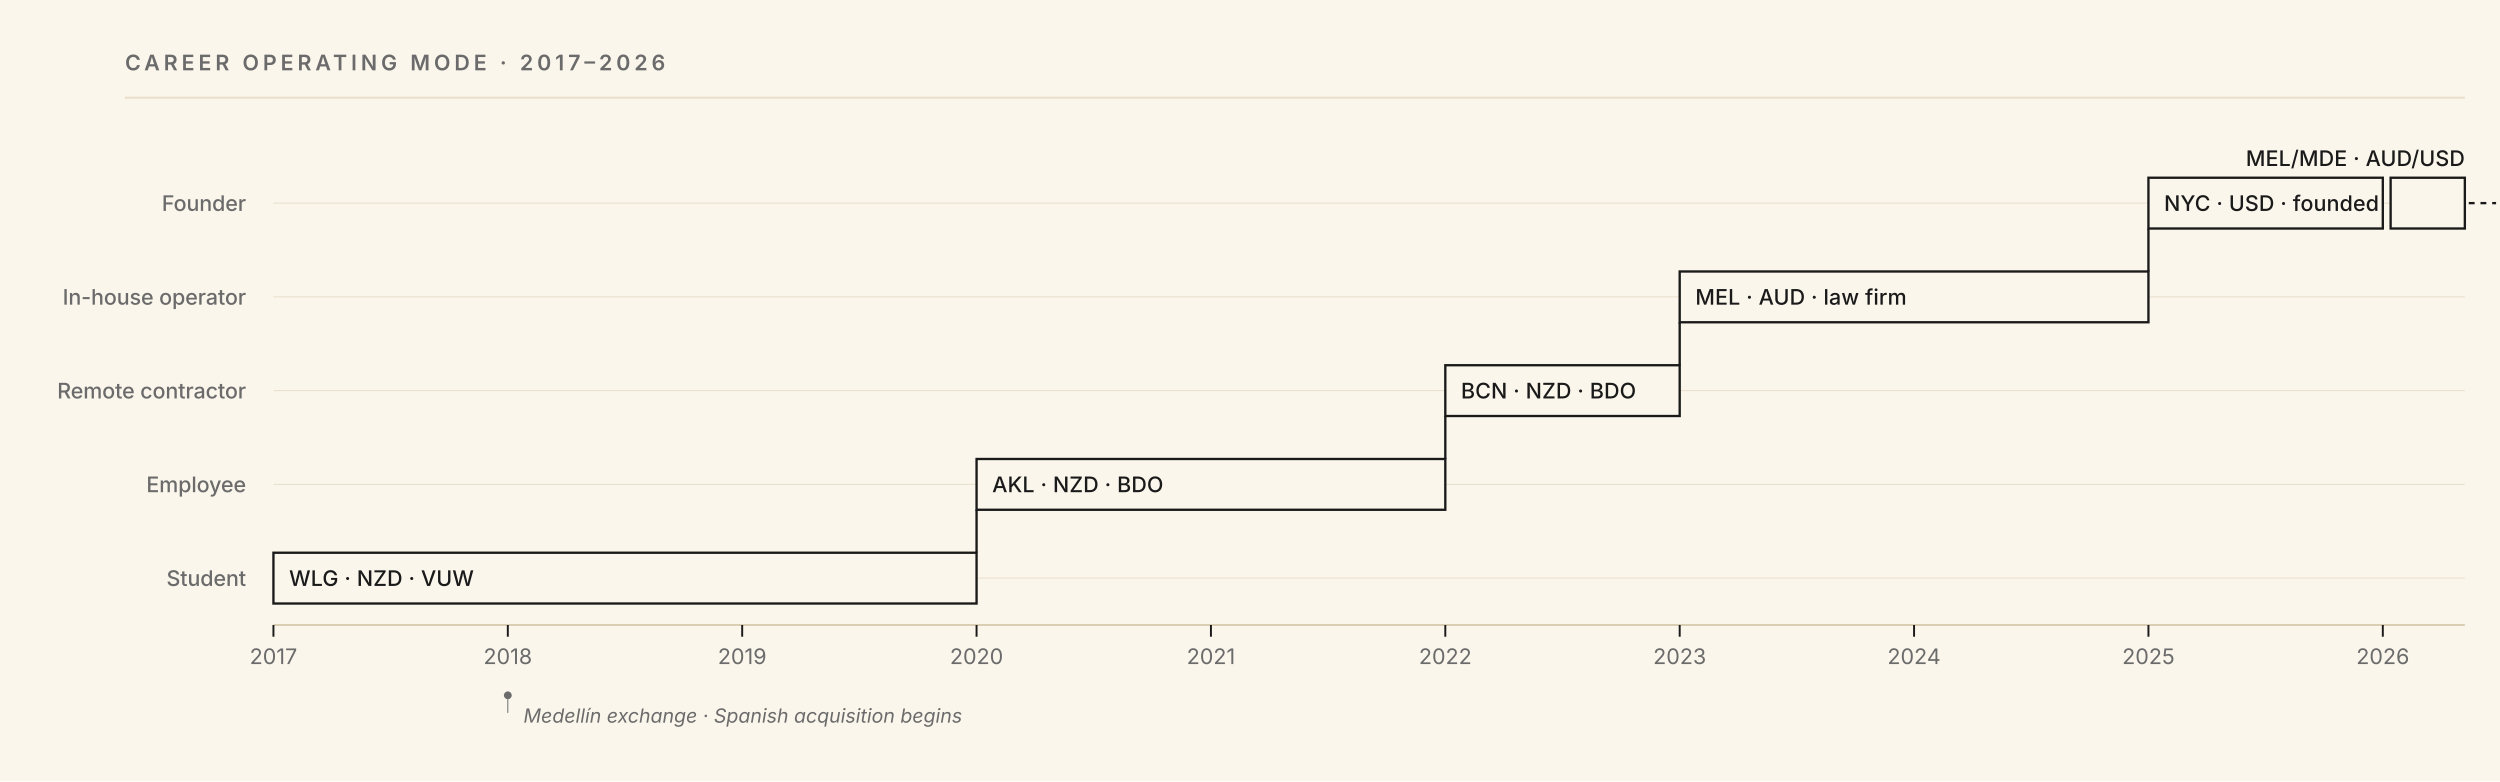
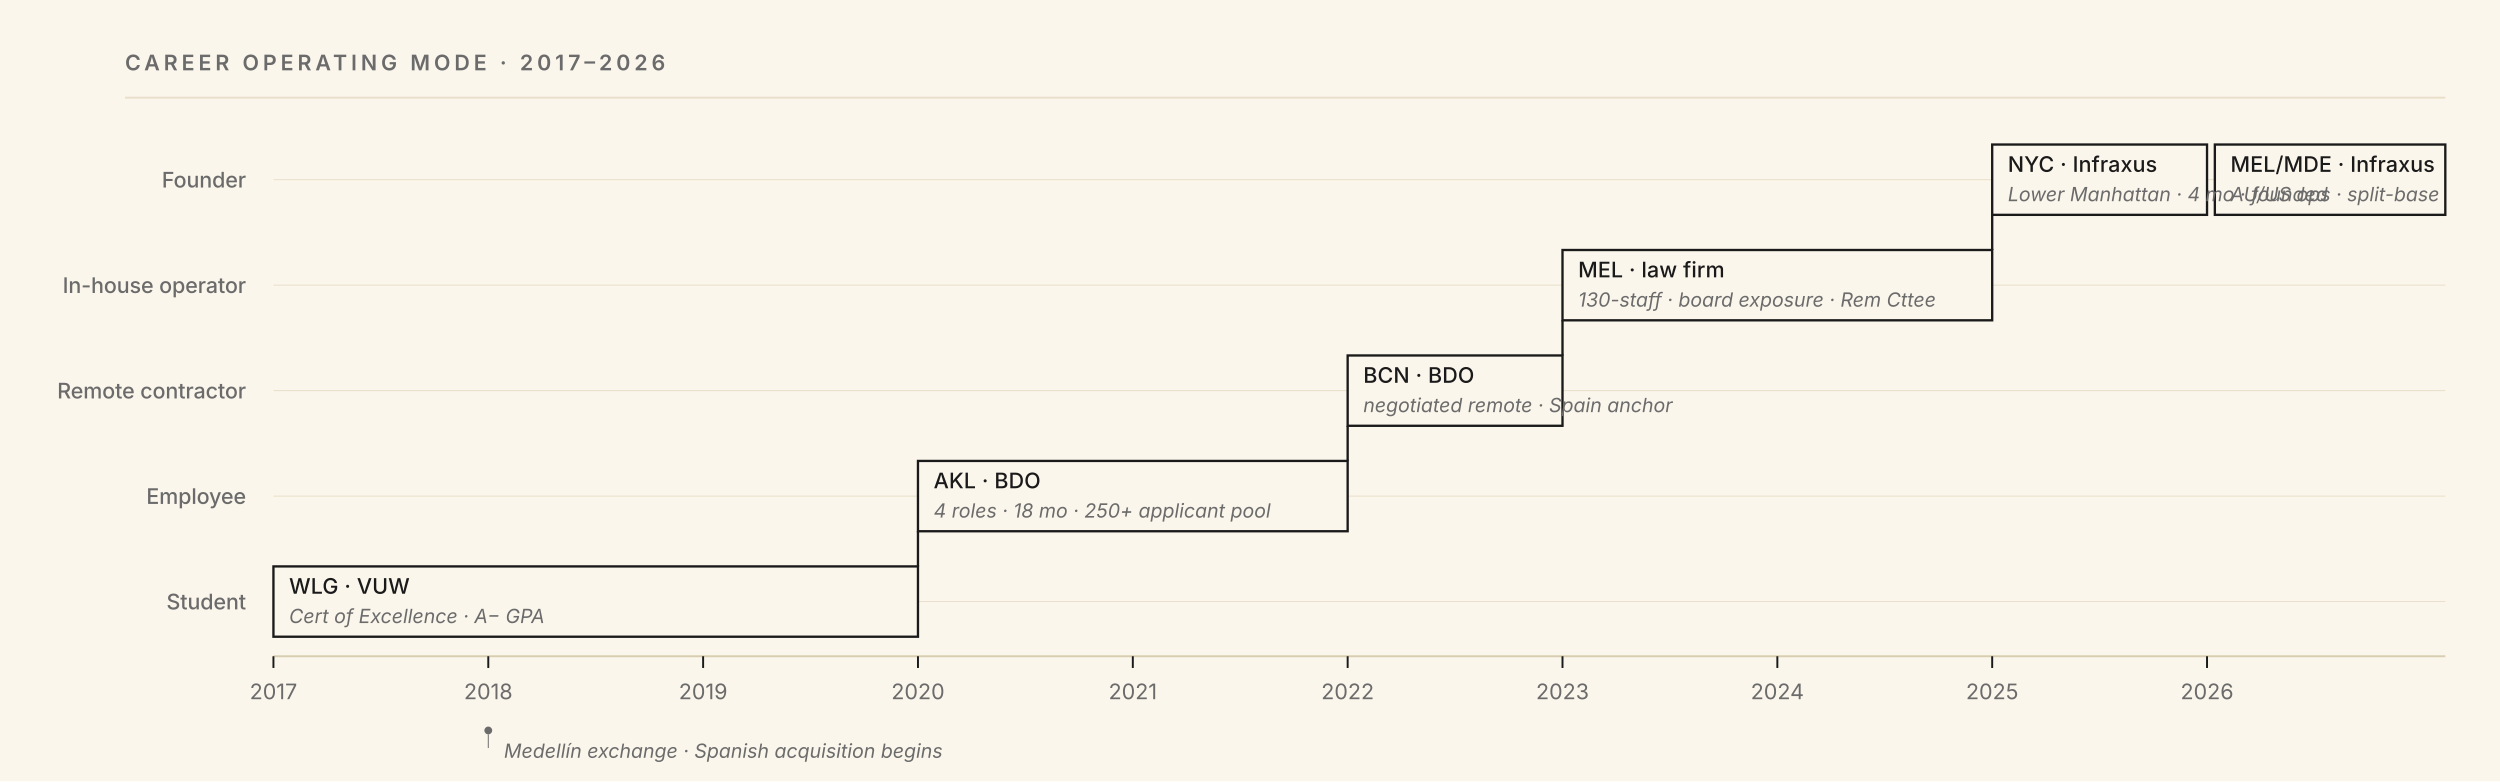
<svg xmlns="http://www.w3.org/2000/svg" viewBox="0 0 1280 400" preserveAspectRatio="xMidYMid meet" role="img" aria-label="Career operating-mode diagram showing six eras from 2017 to 2026, progressing from student to employee to remote contractor to in-house operator to founder, with locations across Wellington, Auckland, Barcelona, Melbourne, New York, and Medellín.">
  <style>
-     /* Standalone styles — when this SVG is inlined into index.html,
-        these are duplicated by styles.css and the page tokens take
-        over. Kept here so the file renders correctly on its own. */
-     .cd-svg-bg   { fill: #FBF6EC; }
-     .cd-eyb      { font-family: Inter, -apple-system, sans-serif; font-size: 11px; font-weight: 600; fill: #6B6B6B; letter-spacing: 0.18em; font-feature-settings: "tnum" on, "lnum" on; }
-     .cd-eyb-rule { stroke: #E8DEC9; stroke-width: 1; fill: none; }
-     .cd-band     { stroke: #E8DEC9; stroke-width: 0.5; fill: none; }
-     .cd-mode     { font-family: Inter, -apple-system, sans-serif; font-size: 11px; font-weight: 500; fill: #6B6B6B; letter-spacing: -0.005em; }
-     .cd-axis-rule{ stroke: #D9CDB1; stroke-width: 1; fill: none; }
-     .cd-tick     { stroke: #1A1A1A; stroke-width: 1; }
-     .cd-year     { font-family: Inter, -apple-system, sans-serif; font-size: 11px; font-weight: 400; fill: #6B6B6B; font-feature-settings: "tnum" on, "lnum" on; }
-     .cd-era      { stroke: #1A1A1A; stroke-width: 1.2; fill: #FBF6EC; }
-     .cd-trans    { stroke: #1A1A1A; stroke-width: 1.2; fill: none; }
-     .cd-ongoing  { stroke: #1A1A1A; stroke-width: 1.2; stroke-dasharray: 3 3; fill: none; }
-     .cd-annot    { font-family: Inter, -apple-system, sans-serif; font-size: 11px; font-weight: 500; fill: #1A1A1A; font-feature-settings: "tnum" on, "lnum" on; letter-spacing: 0.005em; }
-     .cd-mde-dot  { fill: #6B6B6B; }
+     /* Standalone styles — duplicated by styles.css when inlined.
+        Per-year width 110px, block height 36, two-line annotations. */
+     .cd-svg-bg     { fill: #FBF6EC; }
+     .cd-eyb        { font-family: Inter, -apple-system, sans-serif; font-size: 11px; font-weight: 600; fill: #6B6B6B; letter-spacing: 0.18em; font-feature-settings: "tnum" on, "lnum" on; }
+     .cd-eyb-rule   { stroke: #E8DEC9; stroke-width: 1; fill: none; }
+     .cd-band       { stroke: #E8DEC9; stroke-width: 0.5; fill: none; }
+     .cd-mode       { font-family: Inter, -apple-system, sans-serif; font-size: 11px; font-weight: 500; fill: #6B6B6B; letter-spacing: -0.005em; }
+     .cd-axis-rule  { stroke: #D9CDB1; stroke-width: 1; fill: none; }
+     .cd-tick       { stroke: #1A1A1A; stroke-width: 1; }
+     .cd-year       { font-family: Inter, -apple-system, sans-serif; font-size: 11px; font-weight: 400; fill: #6B6B6B; font-feature-settings: "tnum" on, "lnum" on; }
+     .cd-era        { stroke: #1A1A1A; stroke-width: 1.2; fill: #FBF6EC; }
+     .cd-trans      { stroke: #1A1A1A; stroke-width: 1.2; fill: none; }
+     .cd-annot      { font-family: Inter, -apple-system, sans-serif; font-size: 11px; font-weight: 500; fill: #1A1A1A; font-feature-settings: "tnum" on, "lnum" on; letter-spacing: 0.005em; }
+     .cd-annot2     { font-family: Inter, -apple-system, sans-serif; font-size: 10px; font-style: italic; fill: #6B6B6B; }
+     .cd-mde-dot    { fill: #6B6B6B; }
    .cd-mde-leader { stroke: #6B6B6B; stroke-width: 0.5; fill: none; }
-     .cd-mde-text { font-family: Inter, -apple-system, sans-serif; font-size: 10px; font-style: italic; fill: #6B6B6B; }
+     .cd-mde-text   { font-family: Inter, -apple-system, sans-serif; font-size: 10px; font-style: italic; fill: #6B6B6B; }
  </style>
  <rect class="cd-svg-bg" x="0" y="0" width="1280" height="400" />
  <text class="cd-eyb" x="64" y="36">CAREER OPERATING MODE · 2017–2026</text>
-   <line class="cd-eyb-rule" x1="64" y1="50" x2="1262" y2="50" />
-   <line class="cd-band" x1="140" y1="104" x2="1262" y2="104" />
-   <line class="cd-band" x1="140" y1="152" x2="1262" y2="152" />
-   <line class="cd-band" x1="140" y1="200" x2="1262" y2="200" />
-   <line class="cd-band" x1="140" y1="248" x2="1262" y2="248" />
-   <line class="cd-band" x1="140" y1="296" x2="1262" y2="296" />
-   <text class="cd-mode" x="126" y="108" text-anchor="end">Founder</text>
-   <text class="cd-mode" x="126" y="156" text-anchor="end">In-house operator</text>
+   <line class="cd-eyb-rule" x1="64" y1="50" x2="1252" y2="50" />
+   <line class="cd-band" x1="140" y1="92" x2="1252" y2="92" />
+   <line class="cd-band" x1="140" y1="146" x2="1252" y2="146" />
+   <line class="cd-band" x1="140" y1="200" x2="1252" y2="200" />
+   <line class="cd-band" x1="140" y1="254" x2="1252" y2="254" />
+   <line class="cd-band" x1="140" y1="308" x2="1252" y2="308" />
+   <text class="cd-mode" x="126" y="96" text-anchor="end">Founder</text>
+   <text class="cd-mode" x="126" y="150" text-anchor="end">In-house operator</text>
  <text class="cd-mode" x="126" y="204" text-anchor="end">Remote contractor</text>
-   <text class="cd-mode" x="126" y="252" text-anchor="end">Employee</text>
-   <text class="cd-mode" x="126" y="300" text-anchor="end">Student</text>
-   <line class="cd-axis-rule" x1="140" y1="320" x2="1262" y2="320" />
-   <line class="cd-tick" x1="140" y1="320" x2="140" y2="326" />
-   <line class="cd-tick" x1="260" y1="320" x2="260" y2="326" />
-   <line class="cd-tick" x1="380" y1="320" x2="380" y2="326" />
-   <line class="cd-tick" x1="500" y1="320" x2="500" y2="326" />
-   <line class="cd-tick" x1="620" y1="320" x2="620" y2="326" />
-   <line class="cd-tick" x1="740" y1="320" x2="740" y2="326" />
-   <line class="cd-tick" x1="860" y1="320" x2="860" y2="326" />
-   <line class="cd-tick" x1="980" y1="320" x2="980" y2="326" />
-   <line class="cd-tick" x1="1100" y1="320" x2="1100" y2="326" />
-   <line class="cd-tick" x1="1220" y1="320" x2="1220" y2="326" />
-   <text class="cd-year" x="140" y="340" text-anchor="middle">2017</text>
-   <text class="cd-year" x="260" y="340" text-anchor="middle">2018</text>
-   <text class="cd-year" x="380" y="340" text-anchor="middle">2019</text>
-   <text class="cd-year" x="500" y="340" text-anchor="middle">2020</text>
-   <text class="cd-year" x="620" y="340" text-anchor="middle">2021</text>
-   <text class="cd-year" x="740" y="340" text-anchor="middle">2022</text>
-   <text class="cd-year" x="860" y="340" text-anchor="middle">2023</text>
-   <text class="cd-year" x="980" y="340" text-anchor="middle">2024</text>
-   <text class="cd-year" x="1100" y="340" text-anchor="middle">2025</text>
-   <text class="cd-year" x="1220" y="340" text-anchor="middle">2026</text>
-   <rect class="cd-era" x="140" y="283" width="360" height="26" />
-   <rect class="cd-era" x="500" y="235" width="240" height="26" />
-   <rect class="cd-era" x="740" y="187" width="120" height="26" />
-   <rect class="cd-era" x="860" y="139" width="240" height="26" />
-   <rect class="cd-era" x="1100" y="91" width="120" height="26" />
-   <rect class="cd-era" x="1224" y="91" width="38" height="26" />
-   <line class="cd-ongoing" x1="1264" y1="104" x2="1278" y2="104" />
-   <line class="cd-trans" x1="500" y1="283" x2="500" y2="261" />
-   <line class="cd-trans" x1="740" y1="235" x2="740" y2="213" />
-   <line class="cd-trans" x1="860" y1="187" x2="860" y2="165" />
-   <line class="cd-trans" x1="1100" y1="139" x2="1100" y2="117" />
-   <text class="cd-annot" x="148" y="300">WLG · NZD · VUW</text>
-   <text class="cd-annot" x="508" y="252">AKL · NZD · BDO</text>
-   <text class="cd-annot" x="748" y="204">BCN · NZD · BDO</text>
-   <text class="cd-annot" x="868" y="156">MEL · AUD · law firm</text>
-   <text class="cd-annot" x="1108" y="108" textLength="108" lengthAdjust="spacingAndGlyphs">NYC · USD · founded</text>
-   <text class="cd-annot" x="1262" y="85" text-anchor="end">MEL/MDE · AUD/USD</text>
-   <circle class="cd-mde-dot" cx="260" cy="356" r="2" />
-   <line class="cd-mde-leader" x1="260" y1="358" x2="260" y2="365" />
-   <text class="cd-mde-text" x="268" y="370">Medellín exchange · Spanish acquisition begins</text>
+   <text class="cd-mode" x="126" y="258" text-anchor="end">Employee</text>
+   <text class="cd-mode" x="126" y="312" text-anchor="end">Student</text>
+   <line class="cd-axis-rule" x1="140" y1="336" x2="1252" y2="336" />
+   <line class="cd-tick" style="--i:0" x1="140" y1="336" x2="140" y2="342" />
+   <line class="cd-tick" style="--i:1" x1="250" y1="336" x2="250" y2="342" />
+   <line class="cd-tick" style="--i:2" x1="360" y1="336" x2="360" y2="342" />
+   <line class="cd-tick" style="--i:3" x1="470" y1="336" x2="470" y2="342" />
+   <line class="cd-tick" style="--i:4" x1="580" y1="336" x2="580" y2="342" />
+   <line class="cd-tick" style="--i:5" x1="690" y1="336" x2="690" y2="342" />
+   <line class="cd-tick" style="--i:6" x1="800" y1="336" x2="800" y2="342" />
+   <line class="cd-tick" style="--i:7" x1="910" y1="336" x2="910" y2="342" />
+   <line class="cd-tick" style="--i:8" x1="1020" y1="336" x2="1020" y2="342" />
+   <line class="cd-tick" style="--i:9" x1="1130" y1="336" x2="1130" y2="342" />
+   <text class="cd-year" style="--i:0" x="140" y="358" text-anchor="middle">2017</text>
+   <text class="cd-year" style="--i:1" x="250" y="358" text-anchor="middle">2018</text>
+   <text class="cd-year" style="--i:2" x="360" y="358" text-anchor="middle">2019</text>
+   <text class="cd-year" style="--i:3" x="470" y="358" text-anchor="middle">2020</text>
+   <text class="cd-year" style="--i:4" x="580" y="358" text-anchor="middle">2021</text>
+   <text class="cd-year" style="--i:5" x="690" y="358" text-anchor="middle">2022</text>
+   <text class="cd-year" style="--i:6" x="800" y="358" text-anchor="middle">2023</text>
+   <text class="cd-year" style="--i:7" x="910" y="358" text-anchor="middle">2024</text>
+   <text class="cd-year" style="--i:8" x="1020" y="358" text-anchor="middle">2025</text>
+   <text class="cd-year" style="--i:9" x="1130" y="358" text-anchor="middle">2026</text>
+   <rect class="cd-era cd-era-1" pathLength="100" x="140" y="290" width="330" height="36" />
+   <rect class="cd-era cd-era-2" pathLength="100" x="470" y="236" width="220" height="36" />
+   <rect class="cd-era cd-era-3" pathLength="100" x="690" y="182" width="110" height="36" />
+   <rect class="cd-era cd-era-4" pathLength="100" x="800" y="128" width="220" height="36" />
+   <rect class="cd-era cd-era-5" pathLength="100" x="1020" y="74" width="110" height="36" />
+   <rect class="cd-era cd-era-6" pathLength="100" x="1134" y="74" width="118" height="36" />
+   <line class="cd-trans cd-trans-1" x1="470" y1="290" x2="470" y2="272" />
+   <line class="cd-trans cd-trans-2" x1="690" y1="236" x2="690" y2="218" />
+   <line class="cd-trans cd-trans-3" x1="800" y1="182" x2="800" y2="164" />
+   <line class="cd-trans cd-trans-4" x1="1020" y1="128" x2="1020" y2="110" />
+   <text class="cd-annot cd-annot-1" x="148" y="304">WLG · VUW</text>
+   <text class="cd-annot cd-annot-2" x="478" y="250">AKL · BDO</text>
+   <text class="cd-annot cd-annot-3" x="698" y="196">BCN · BDO</text>
+   <text class="cd-annot cd-annot-4" x="808" y="142">MEL · law firm</text>
+   <text class="cd-annot cd-annot-5" x="1028" y="88">NYC · Infraxus</text>
+   <text class="cd-annot cd-annot-6" x="1142" y="88">MEL/MDE · Infraxus</text>
+   <text class="cd-annot2 cd-annot-1" x="148" y="319">Cert of Excellence · A− GPA</text>
+   <text class="cd-annot2 cd-annot-2" x="478" y="265">4 roles · 18 mo · 250+ applicant pool</text>
+   <text class="cd-annot2 cd-annot-3" x="698" y="211">negotiated remote · Spain anchor</text>
+   <text class="cd-annot2 cd-annot-4" x="808" y="157">130-staff · board exposure · Rem Cttee</text>
+   <text class="cd-annot2 cd-annot-5" x="1028" y="103" textLength="100" lengthAdjust="spacingAndGlyphs">Lower Manhattan · 4 mo · founded</text>
+   <text class="cd-annot2 cd-annot-6" x="1142" y="103">AU/US ops · split-base</text>
+   <g class="cd-mde">
+     <circle class="cd-mde-dot" cx="250" cy="374" r="2" />
+     <line class="cd-mde-leader" x1="250" y1="376" x2="250" y2="383" />
+     <text class="cd-mde-text" x="258" y="388">Medellín exchange · Spanish acquisition begins</text>
+   </g>
</svg>
